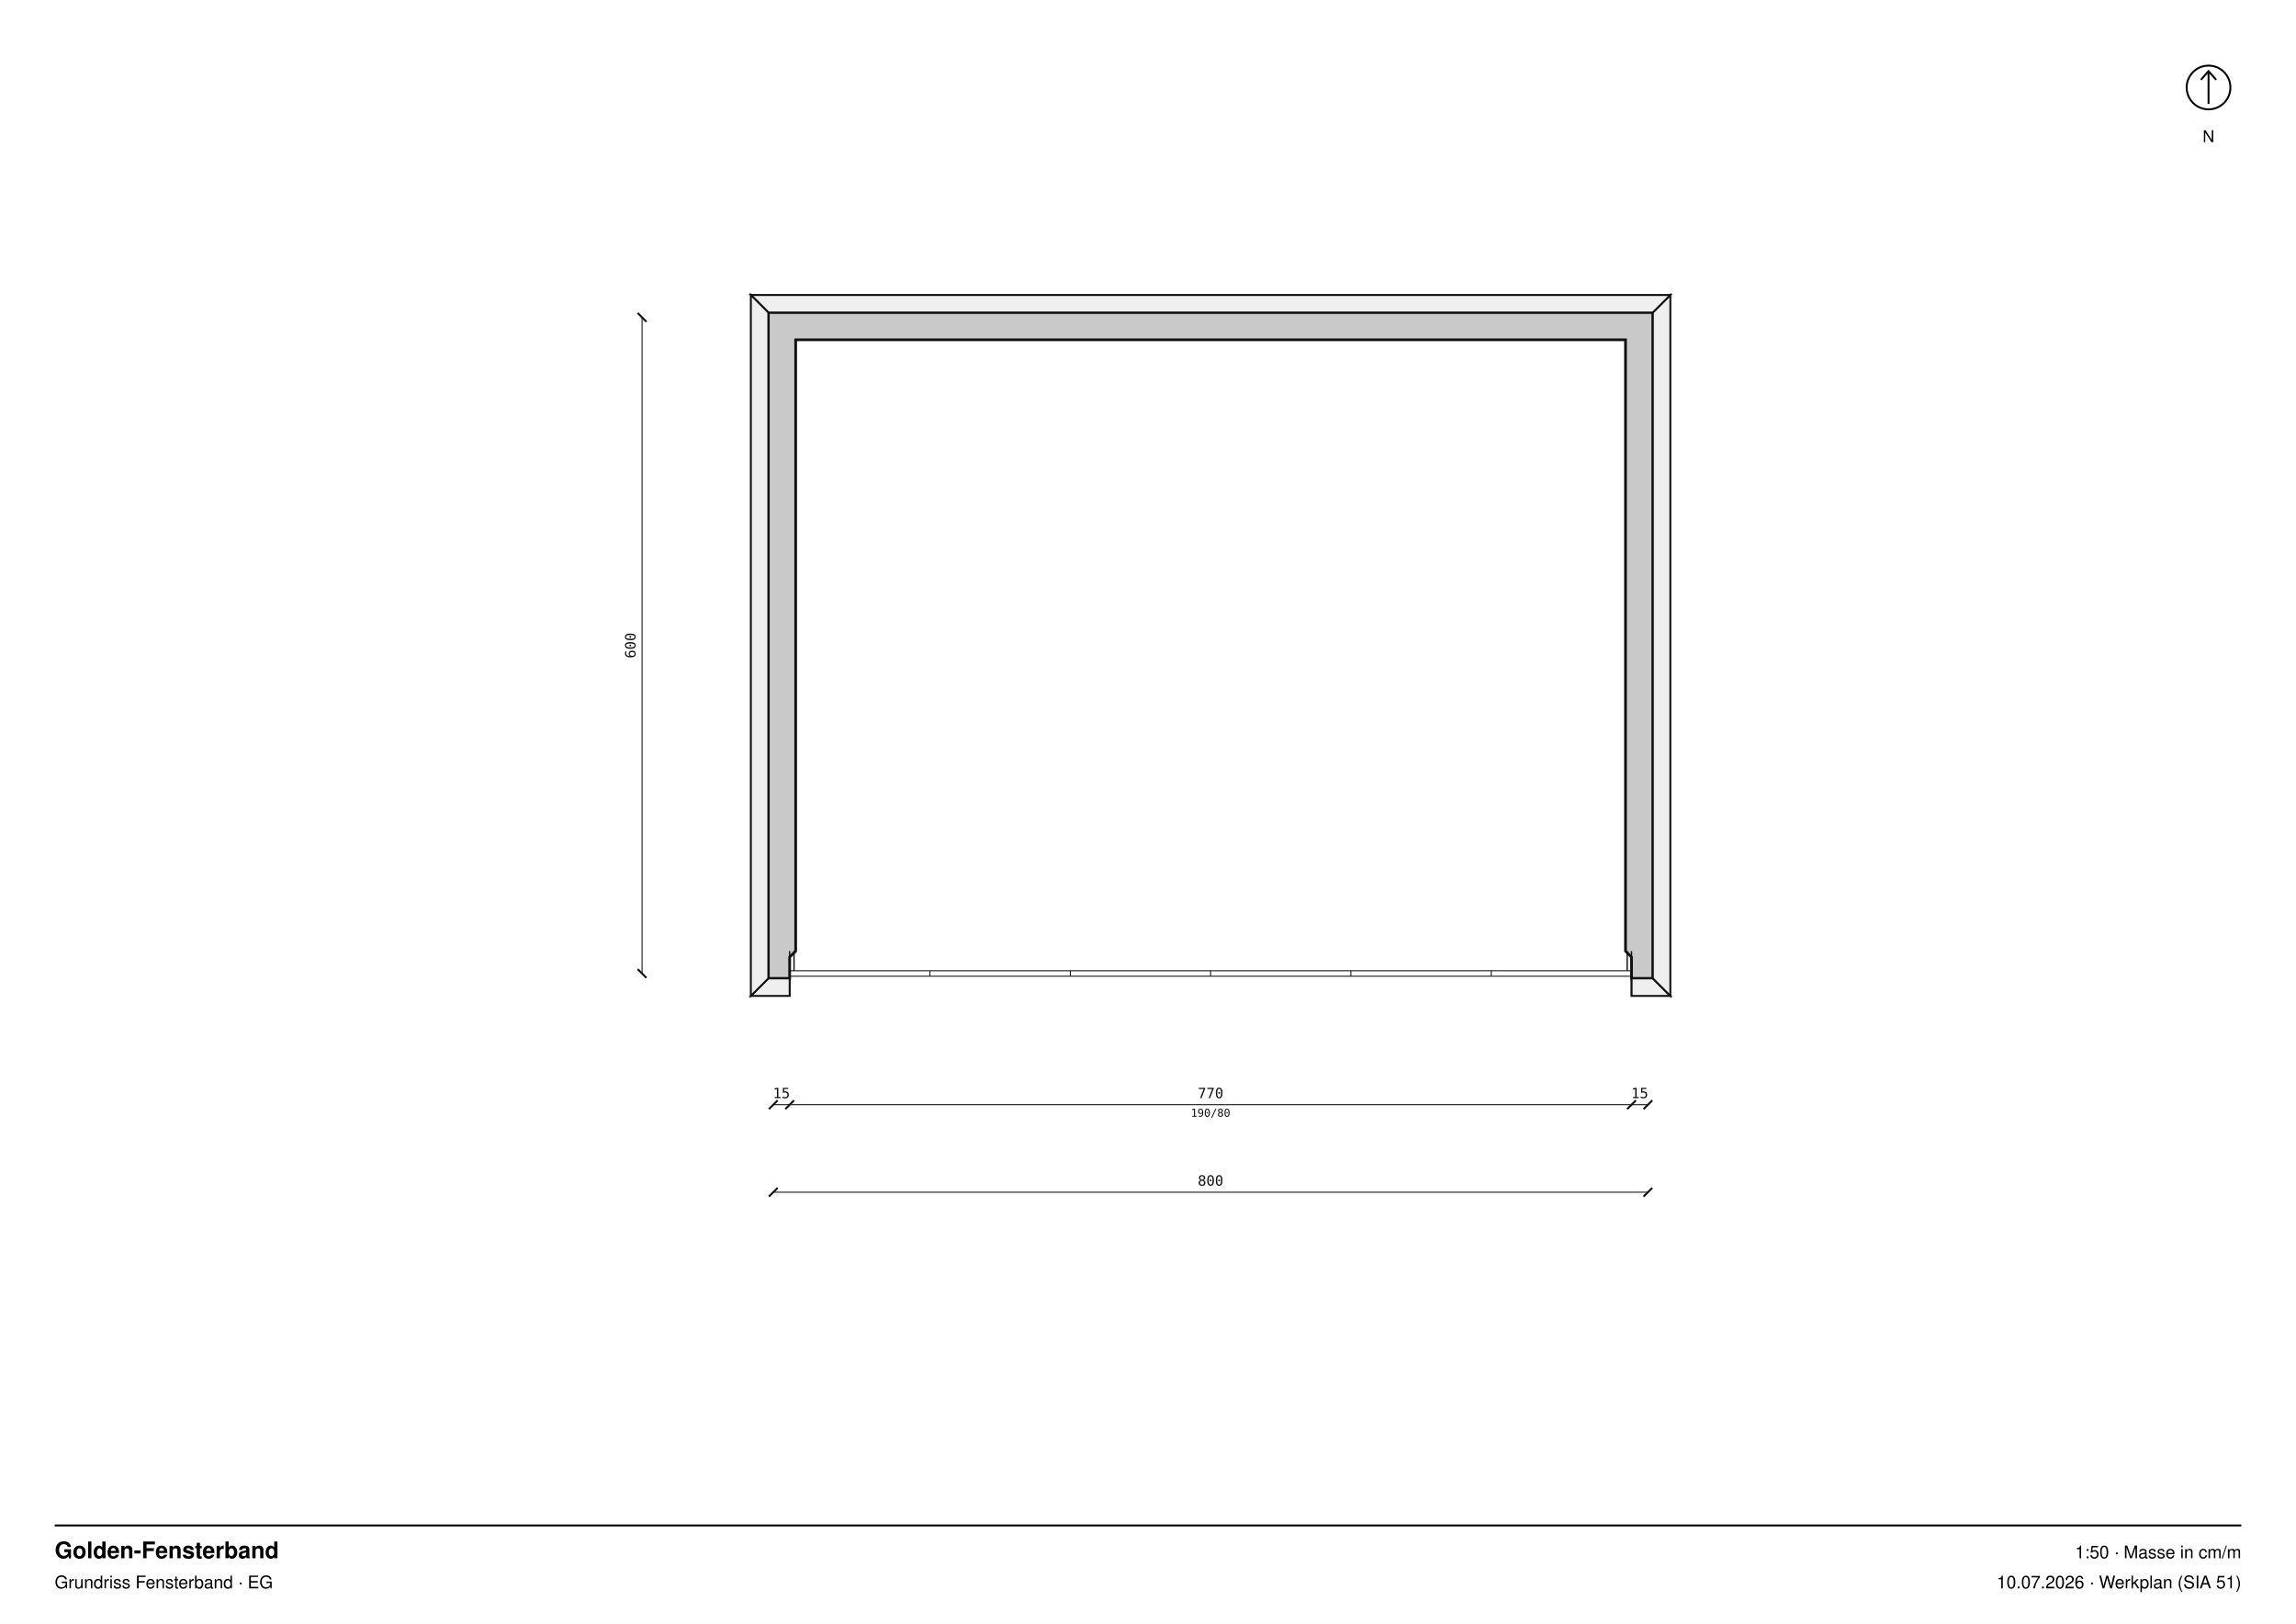
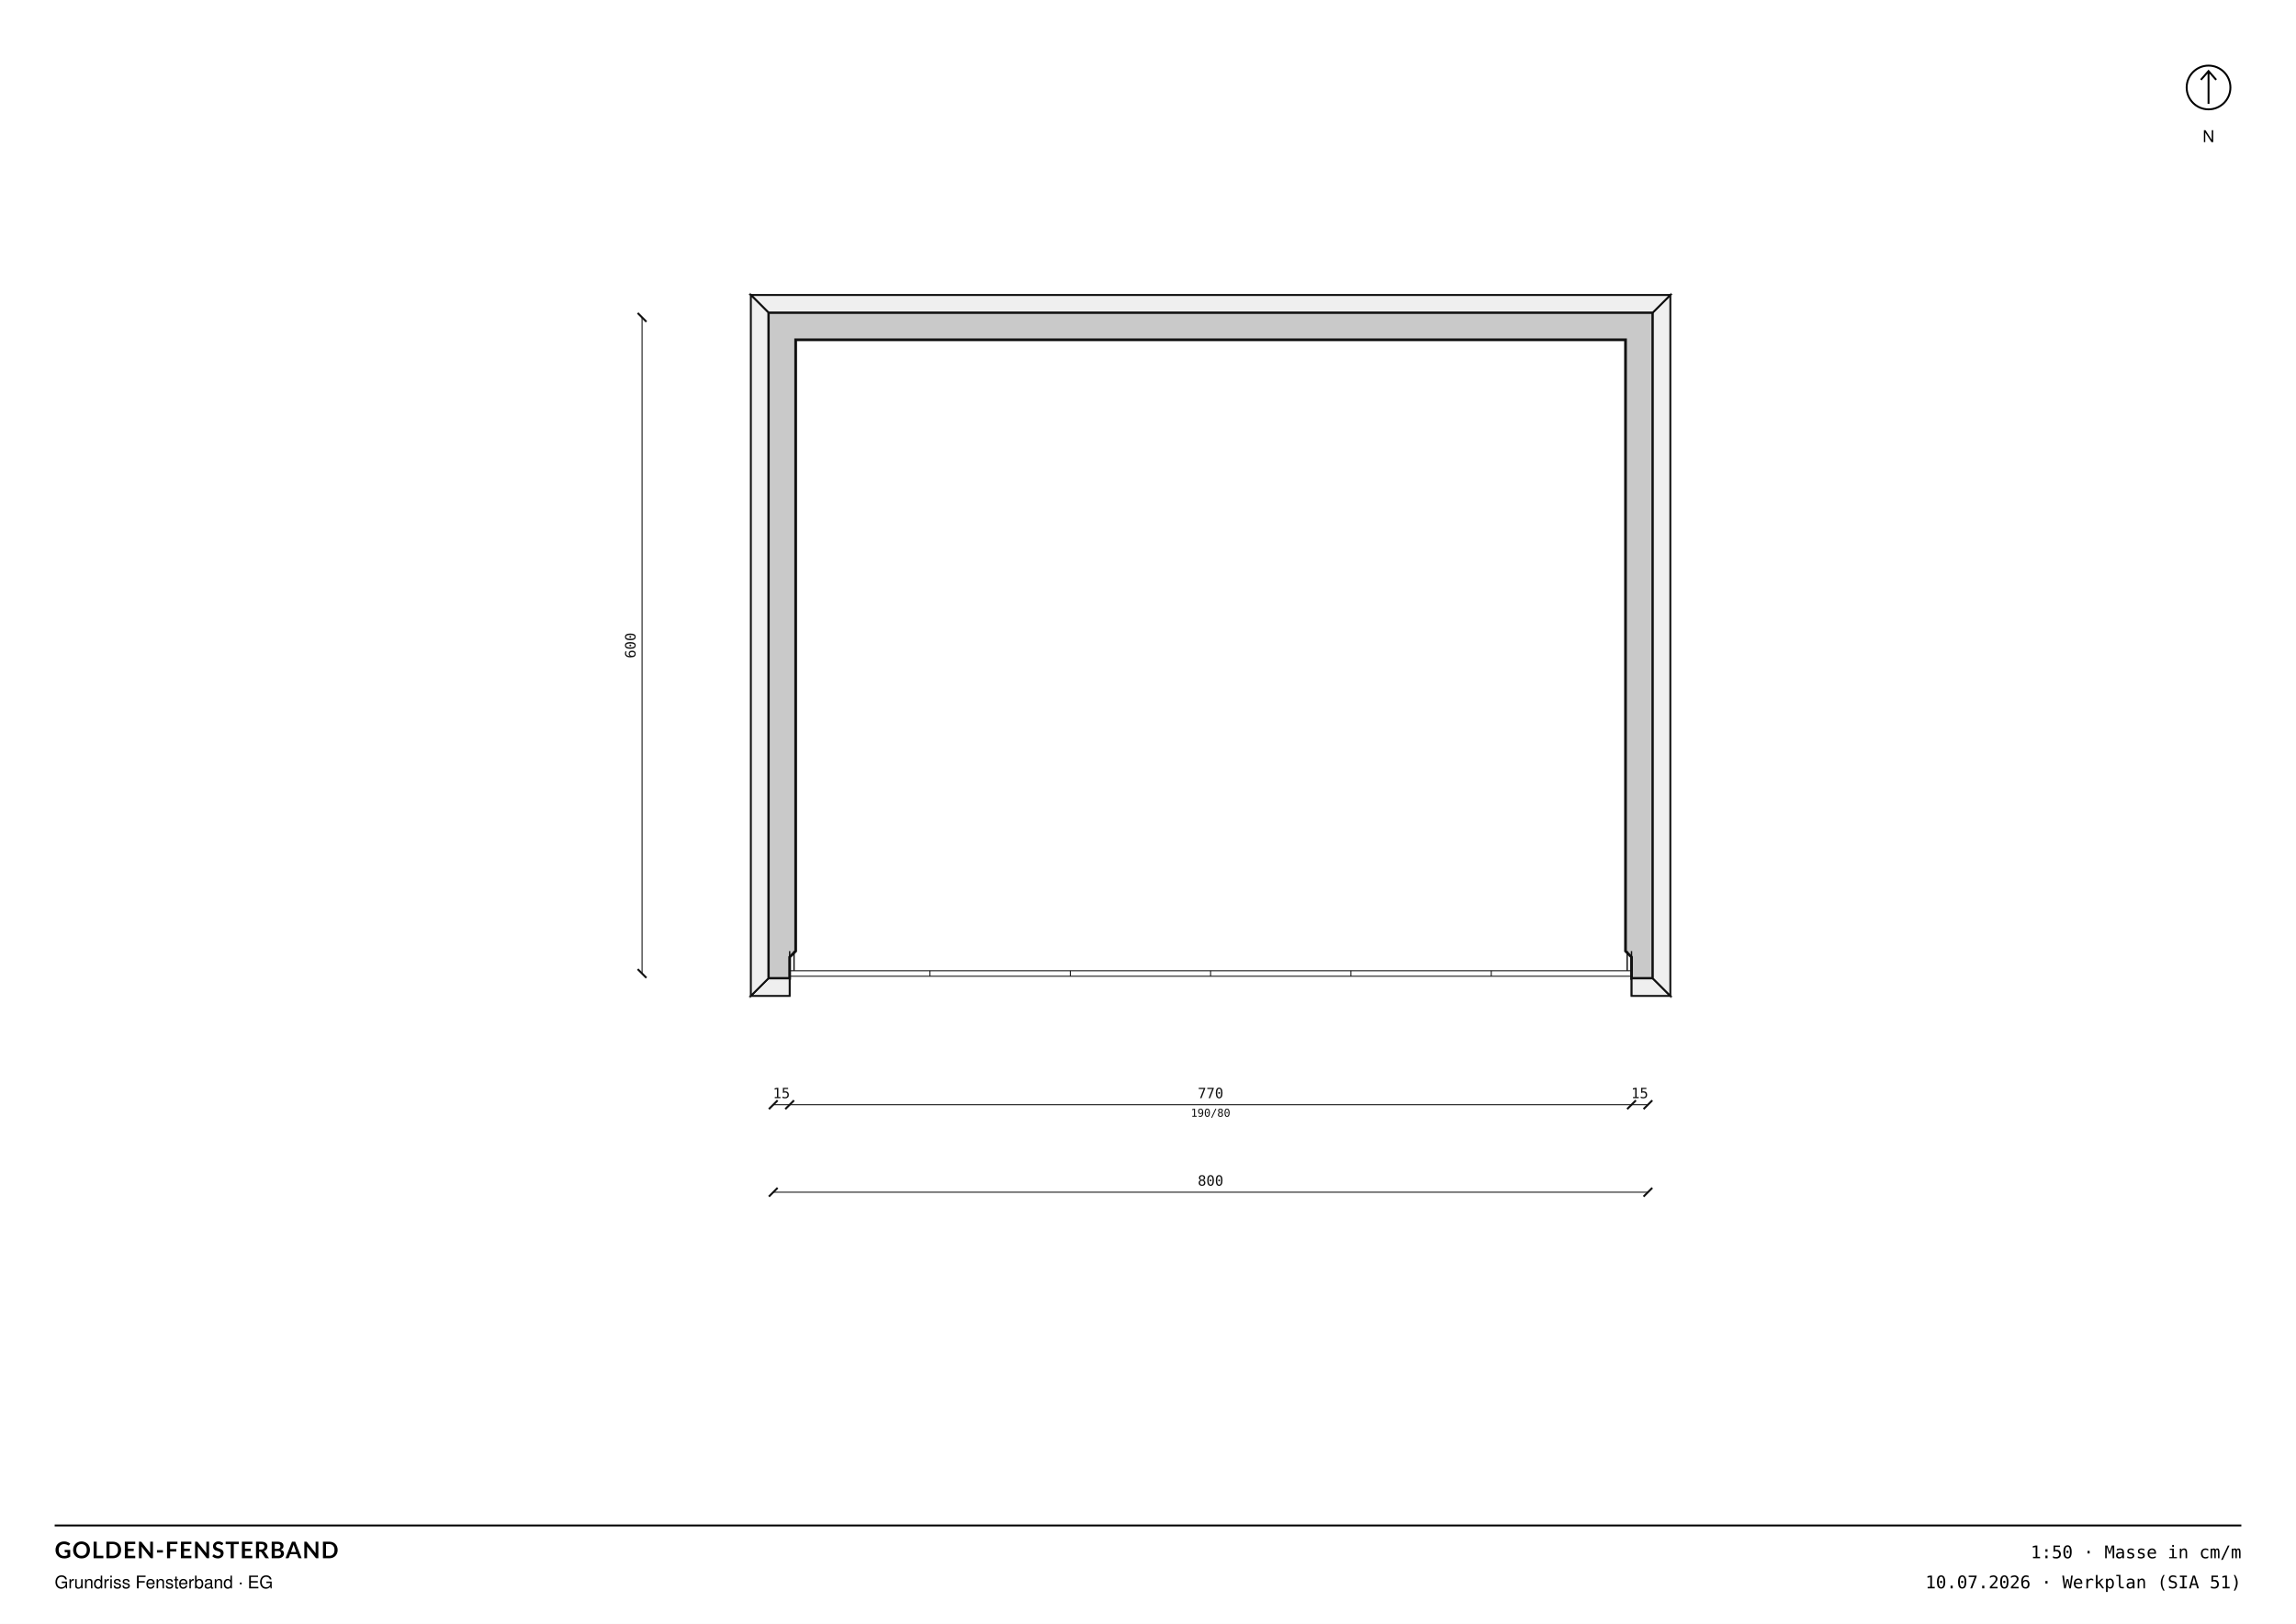
<svg xmlns="http://www.w3.org/2000/svg" width="420mm" height="297mm" viewBox="0 0 420 297" font-family="Helvetica, Arial, sans-serif">
  <rect width="420" height="297" fill="white" />
  <g transform="translate(141.45, 178.05) scale(0.02)">
    <path d="M 150 -150 L 205 -205 L 205 -5795 L 7795 -5795 L 7795 -205 L 7850 -150 L 7850 45 L 8045 45 L 8045 -6045 L -45 -6045 L -45 45 L 150 45 Z" fill-rule="evenodd" fill="#c9c9c9" stroke="#111" stroke-width="25" />
    <path d="M 8205 205 L 8045 45 L 7850 45 L 7850 205 Z M 150 205 L 150 45 L -45 45 L -205 205 Z" fill-rule="evenodd" fill="#efefef" stroke="#111" stroke-width="17.5" />
    <path d="M 8045 45 L 8045 -6045 L 8205 -6205 L 8205 205 Z" fill-rule="evenodd" fill="#efefef" stroke="#111" stroke-width="17.5" />
    <path d="M 8045 -6045 L -45 -6045 L -205 -6205 L 8205 -6205 Z" fill-rule="evenodd" fill="#efefef" stroke="#111" stroke-width="17.5" />
    <path d="M -45 -6045 L -45 45 L -205 205 L -205 -6205 Z" fill-rule="evenodd" fill="#efefef" stroke="#111" stroke-width="17.5" />
    <line x1="150" y1="-205" x2="150" y2="205" stroke="#111" stroke-width="12.5" />
    <line x1="7850" y1="-205" x2="7850" y2="205" stroke="#111" stroke-width="12.5" />
    <line x1="150" y1="25" x2="7850" y2="25" stroke="#111" stroke-width="9" />
    <line x1="150" y1="-25" x2="7850" y2="-25" stroke="#111" stroke-width="9" />
    <line x1="190" y1="-205" x2="190" y2="-25" stroke="#111" stroke-width="12.5" />
    <line x1="7810" y1="-205" x2="7810" y2="-25" stroke="#111" stroke-width="12.5" />
    <line x1="1433" y1="25" x2="1433" y2="-25" stroke="#111" stroke-width="9" />
    <line x1="2717" y1="25" x2="2717" y2="-25" stroke="#111" stroke-width="9" />
    <line x1="4000" y1="25" x2="4000" y2="-25" stroke="#111" stroke-width="9" />
    <line x1="5283" y1="25" x2="5283" y2="-25" stroke="#111" stroke-width="9" />
    <line x1="6567" y1="25" x2="6567" y2="-25" stroke="#111" stroke-width="9" />
    <g stroke="#111" fill="#111">
      <line x1="0" y1="1200" x2="8000" y2="1200" stroke-width="9" />
      <line x1="-40" y1="1240" x2="40" y2="1160" stroke-width="18" />
      <line x1="110" y1="1240" x2="190" y2="1160" stroke-width="18" />
      <line x1="7810" y1="1240" x2="7890" y2="1160" stroke-width="18" />
      <line x1="7960" y1="1240" x2="8040" y2="1160" stroke-width="18" />
      <text x="75" y="1140" text-anchor="middle" font-size="130" font-family="'IBM Plex Mono', ui-monospace, monospace" stroke="none">15</text>
      <text x="4000" y="1140" text-anchor="middle" font-size="130" font-family="'IBM Plex Mono', ui-monospace, monospace" stroke="none">770</text>
      <text x="4000" y="1310" text-anchor="middle" font-size="100" font-family="'IBM Plex Mono', ui-monospace, monospace" stroke="none">190/80</text>
      <text x="7925" y="1140" text-anchor="middle" font-size="130" font-family="'IBM Plex Mono', ui-monospace, monospace" stroke="none">15</text>
    </g>
    <g stroke="#111" fill="#111">
      <line x1="0" y1="2000" x2="8000" y2="2000" stroke-width="9" />
      <line x1="-40" y1="2040" x2="40" y2="1960" stroke-width="18" />
      <line x1="7960" y1="2040" x2="8040" y2="1960" stroke-width="18" />
      <text x="4000" y="1940" text-anchor="middle" font-size="130" font-family="'IBM Plex Mono', ui-monospace, monospace" stroke="none">800</text>
    </g>
    <g stroke="#111" fill="#111">
      <line x1="-1200" y1="0" x2="-1200" y2="-6000" stroke-width="9" />
      <line x1="-1240" y1="-40" x2="-1160" y2="40" stroke-width="18" />
      <line x1="-1240" y1="-6040" x2="-1160" y2="-5960" stroke-width="18" />
      <text x="-1260" y="-3000" text-anchor="middle" font-size="130" font-family="'IBM Plex Mono', ui-monospace, monospace" stroke="none" transform="rotate(-90 -1260 -3000)">600</text>
    </g>
  </g>
  <g stroke="black" fill="none" stroke-width="0.35">
    <circle cx="404" cy="16" r="4" />
    <path d="M 404 19 L 404 13 M 402.6 14.6 L 404 13 L 405.4 14.6" />
    <text x="404" y="26" text-anchor="middle" font-size="3" stroke="none" fill="black">N</text>
  </g>
  <g font-size="3.2">
    <line x1="10" y1="279" x2="410" y2="279" stroke="black" stroke-width="0.35" />
-     <text x="10" y="285" font-weight="bold" font-size="4.2">Golden-Fensterband</text>
+     <text x="10" y="285" font-weight="bold" font-family="'Lato', Helvetica, Arial, sans-serif" letter-spacing="0.04em" font-size="4.2">GOLDEN-FENSTERBAND</text>
    <text x="10" y="290.5">Grundriss Fensterband · EG</text>
-     <text x="410" y="285" text-anchor="end">1:50 · Masse in cm/m</text>
-     <text x="410" y="290.5" text-anchor="end">10.07.2026 · Werkplan (SIA 51)</text>
+     <text x="410" y="285" text-anchor="end" font-family="'IBM Plex Mono', ui-monospace, monospace" font-feature-settings="'tnum'">1:50 · Masse in cm/m</text>
+     <text x="410" y="290.5" text-anchor="end" font-family="'IBM Plex Mono', ui-monospace, monospace" font-feature-settings="'tnum'">10.07.2026 · Werkplan (SIA 51)</text>
  </g>
</svg>
